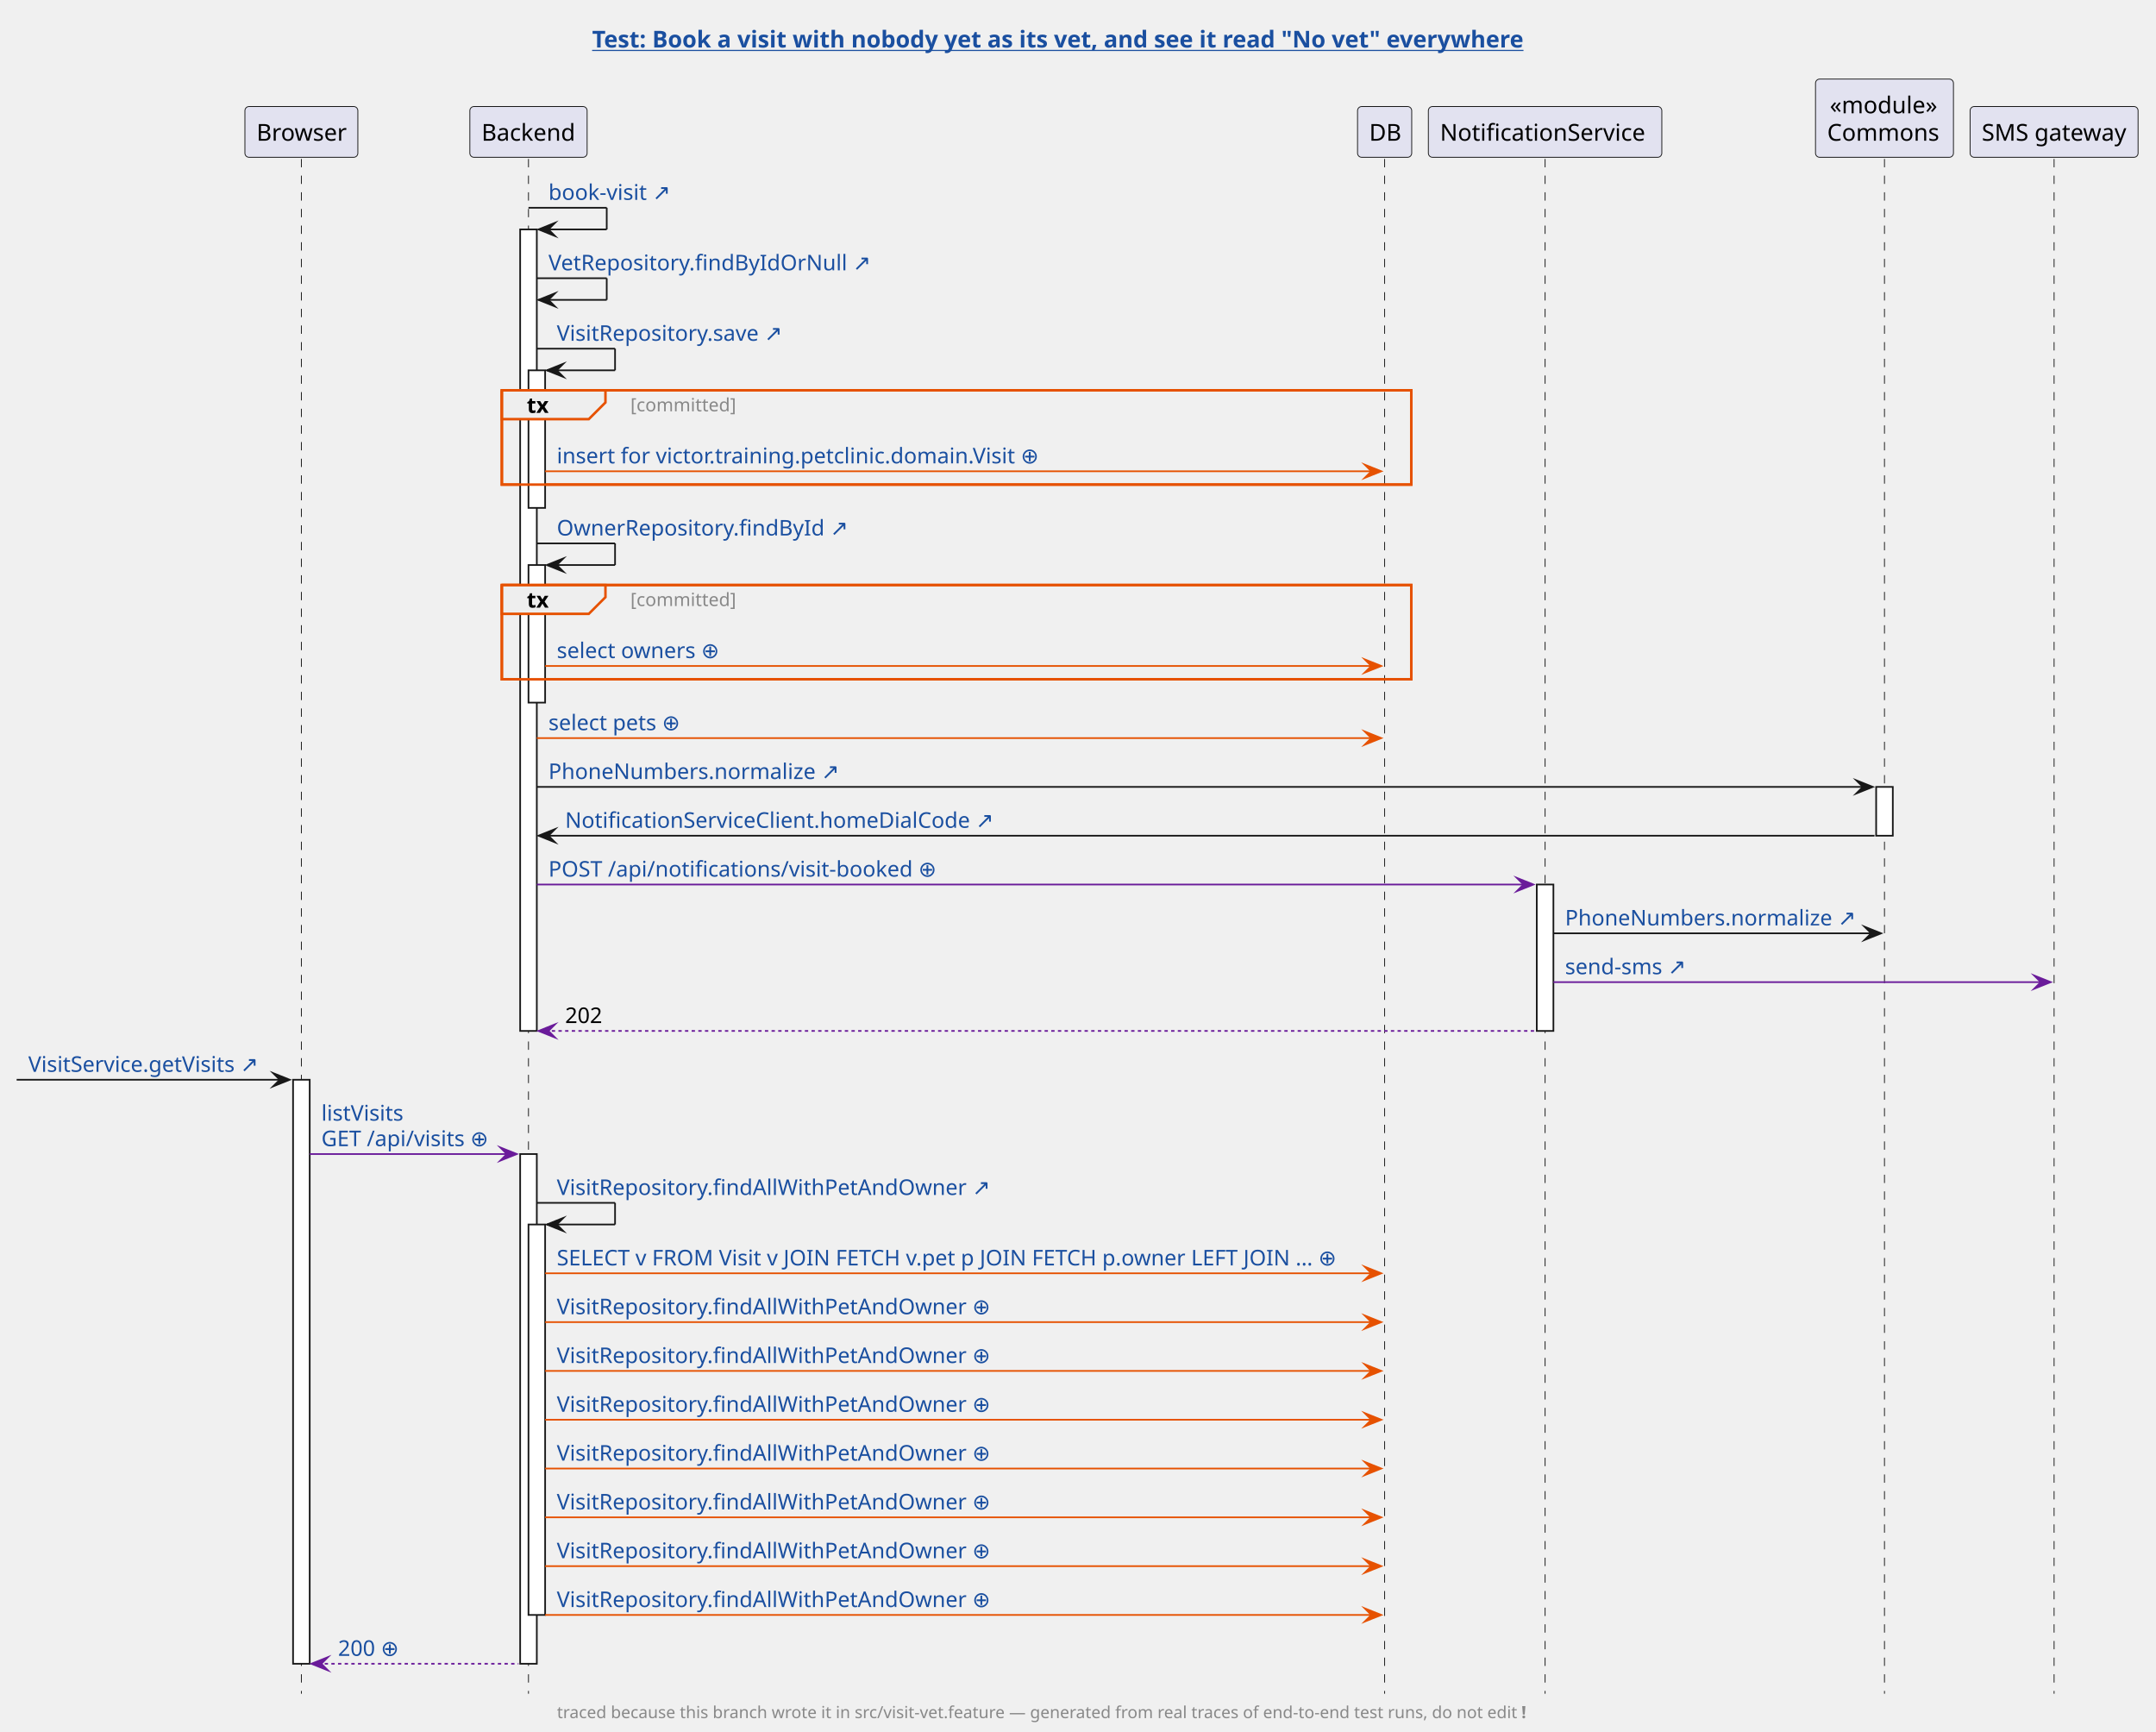
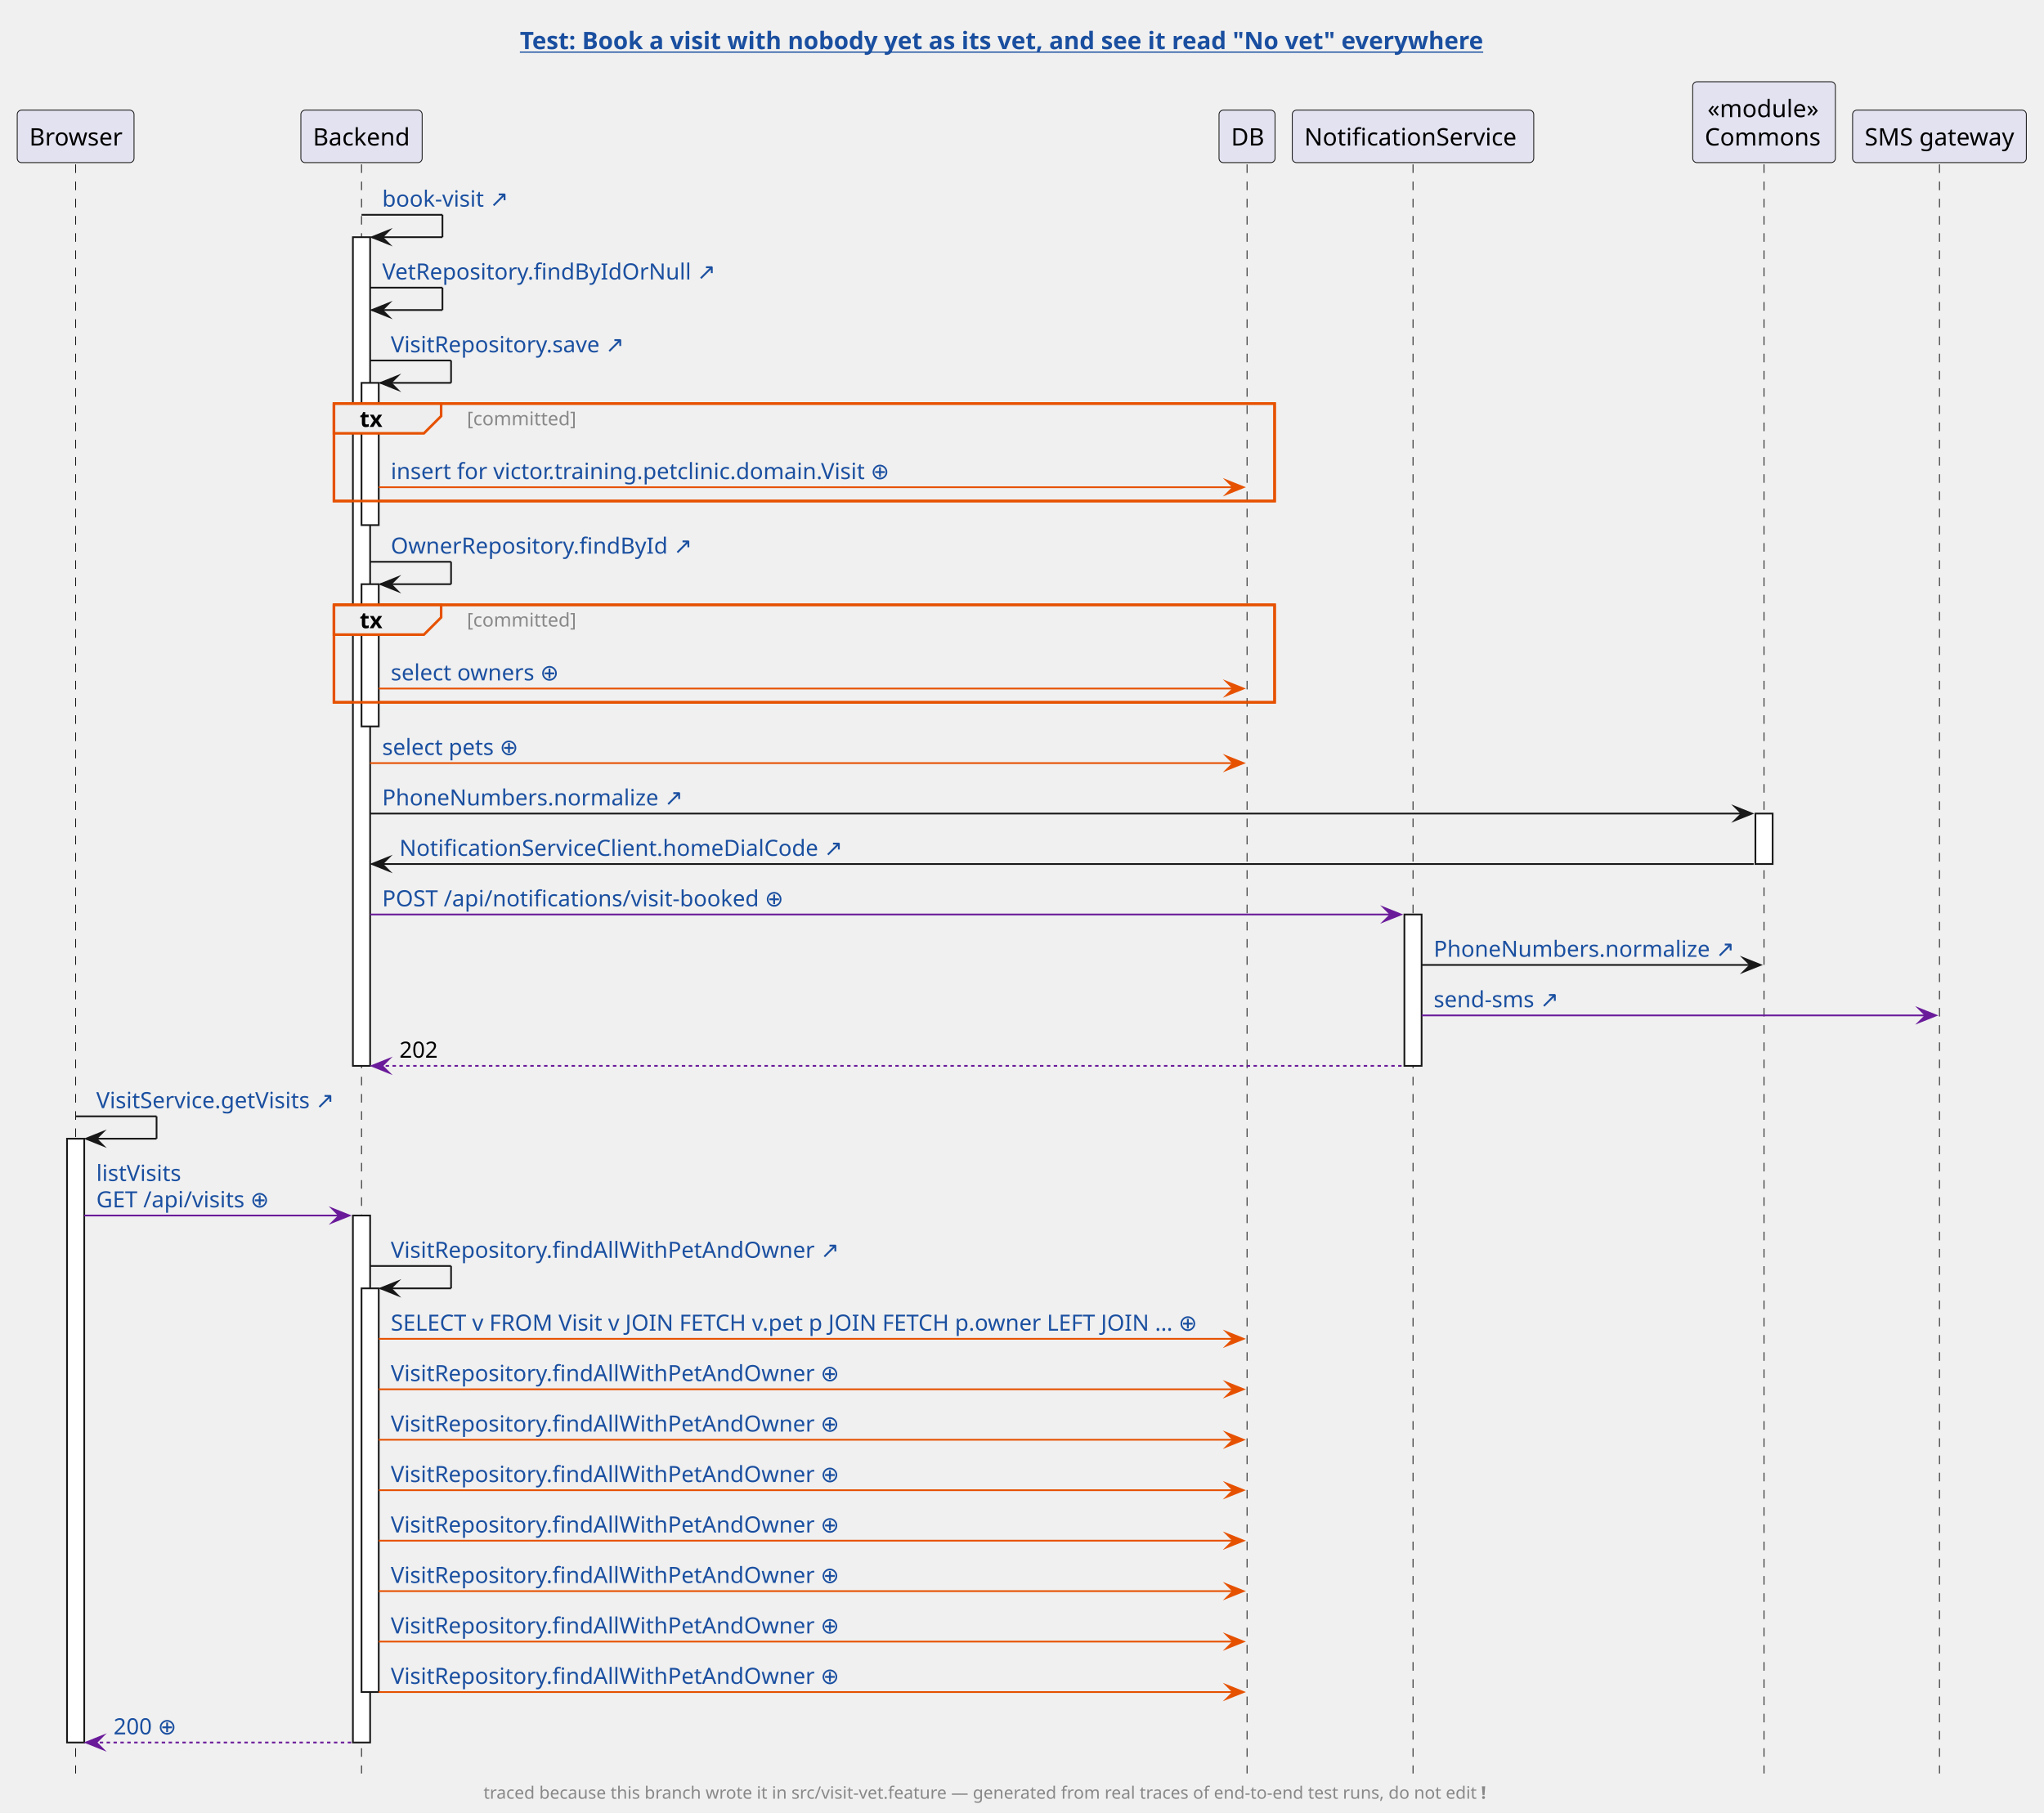
- <svg xmlns="http://www.w3.org/2000/svg" xmlns:xlink="http://www.w3.org/1999/xlink" version="1.1" data-diagram-type="SEQUENCE" style="width:1295px;height:1040px;background:#FFFFFF;" width="1295px" height="1040px" viewBox="0 0 1295 1040" zoomAndPan="magnify" preserveAspectRatio="none" contentStyleType="text/css">
+ <svg xmlns="http://www.w3.org/2000/svg" xmlns:xlink="http://www.w3.org/1999/xlink" version="1.1" data-diagram-type="SEQUENCE" style="width:1187px;height:1053px;background:#FFFFFF;" width="1187px" height="1053px" viewBox="0 0 1187 1053" zoomAndPan="magnify" preserveAspectRatio="none" contentStyleType="text/css">
  <defs />
  <g font-family="sans-serif" lengthAdjust="spacing">
    <g class="title" data-source-line="13">
      <a target="_top" href="src://petclinic-test/src/visit-vet.feature:22" xlink:href="src://petclinic-test/src/visit-vet.feature:22" xlink:type="simple" xlink:actuate="onRequest" xlink:show="new" title="Click to open the test" xlink:title="Click to open the test">
-         <text x="355.653" y="28.535" fill="#1A4FA0" font-size="14" textLength="581.93" font-weight="700" text-decoration="underline">Test: Book a visit with nobody yet as its vet, and see it read "No vet" everywhere</text>
-       </a>
-     </g>
-     <rect x="301.433" y="234.396" width="546.242" height="56.621" fill="none" style="stroke:#E65100;stroke-width:1.5;" />
-     <rect x="301.433" y="351.328" width="546.242" height="56.621" fill="none" style="stroke:#E65100;stroke-width:1.5;" />
+         <text x="301.907" y="28.535" fill="#1A4FA0" font-size="14" textLength="581.93" font-weight="700" text-decoration="underline">Test: Book a visit with nobody yet as its vet, and see it read "No vet" everywhere</text>
+       </a>
+     </g>
+     <rect x="193.941" y="234.396" width="546.242" height="56.621" fill="none" style="stroke:#E65100;stroke-width:1.5;" />
+     <rect x="193.941" y="351.328" width="546.242" height="56.621" fill="none" style="stroke:#E65100;stroke-width:1.5;" />
    <g class="participant-lifeline" data-qualified-name="Browser" data-entity-uid="part1" id="part1-lifeline" data-source-line="15">
      <g>
-         <rect x="177.524" y="95.465" width="8" height="921.695" fill="#000" fill-opacity="0" />
-         <line x1="181.024" y1="95.465" x2="181.024" y2="1017.16" style="stroke:#181818;stroke-width:0.5;stroke-dasharray:5,5;" />
-       </g>
-     </g>
-     <g>
-       <rect x="176.024" y="648.434" width="10" height="350.727" fill="#FFF" style="stroke:#181818;stroke-width:1;" />
+         <rect x="40.417" y="95.465" width="8" height="934.695" fill="#000" fill-opacity="0" />
+         <line x1="43.917" y1="95.465" x2="43.917" y2="1030.16" style="stroke:#181818;stroke-width:0.5;stroke-dasharray:5,5;" />
+       </g>
+     </g>
+     <g>
+       <rect x="38.917" y="661.434" width="10" height="350.727" fill="#FFF" style="stroke:#181818;stroke-width:1;" />
    </g>
    <g class="participant-lifeline" data-qualified-name="Backend" data-entity-uid="part2" id="part2-lifeline" data-source-line="16">
      <g>
-         <rect x="313.933" y="95.465" width="8" height="921.695" fill="#000" fill-opacity="0" />
-         <line x1="317.433" y1="95.465" x2="317.433" y2="1017.16" style="stroke:#181818;stroke-width:0.5;stroke-dasharray:5,5;" />
-       </g>
-     </g>
-     <g>
-       <rect x="312.433" y="137.775" width="10" height="481.348" fill="#FFF" style="stroke:#181818;stroke-width:1;" />
-     </g>
-     <g>
-       <rect x="312.433" y="693.055" width="10" height="306.105" fill="#FFF" style="stroke:#181818;stroke-width:1;" />
-     </g>
-     <g>
-       <rect x="317.433" y="222.396" width="10" height="82.621" fill="#FFF" style="stroke:#181818;stroke-width:1;" />
-     </g>
-     <g>
-       <rect x="317.433" y="339.328" width="10" height="82.621" fill="#FFF" style="stroke:#181818;stroke-width:1;" />
-     </g>
-     <g>
-       <rect x="317.433" y="735.365" width="10" height="234.484" fill="#FFF" style="stroke:#181818;stroke-width:1;" />
+         <rect x="206.441" y="95.465" width="8" height="934.695" fill="#000" fill-opacity="0" />
+         <line x1="209.941" y1="95.465" x2="209.941" y2="1030.16" style="stroke:#181818;stroke-width:0.5;stroke-dasharray:5,5;" />
+       </g>
+     </g>
+     <g>
+       <rect x="204.941" y="137.775" width="10" height="481.348" fill="#FFF" style="stroke:#181818;stroke-width:1;" />
+     </g>
+     <g>
+       <rect x="204.941" y="706.055" width="10" height="306.105" fill="#FFF" style="stroke:#181818;stroke-width:1;" />
+     </g>
+     <g>
+       <rect x="209.941" y="222.396" width="10" height="82.621" fill="#FFF" style="stroke:#181818;stroke-width:1;" />
+     </g>
+     <g>
+       <rect x="209.941" y="339.328" width="10" height="82.621" fill="#FFF" style="stroke:#181818;stroke-width:1;" />
+     </g>
+     <g>
+       <rect x="209.941" y="748.365" width="10" height="234.484" fill="#FFF" style="stroke:#181818;stroke-width:1;" />
    </g>
    <g class="participant-lifeline" data-qualified-name="DB" data-entity-uid="part3" id="part3-lifeline" data-source-line="17">
      <g>
-         <rect x="828.175" y="95.465" width="8" height="921.695" fill="#000" fill-opacity="0" />
-         <line x1="831.675" y1="95.465" x2="831.675" y2="1017.16" style="stroke:#181818;stroke-width:0.5;stroke-dasharray:5,5;" />
+         <rect x="720.683" y="95.465" width="8" height="934.695" fill="#000" fill-opacity="0" />
+         <line x1="724.183" y1="95.465" x2="724.183" y2="1030.16" style="stroke:#181818;stroke-width:0.5;stroke-dasharray:5,5;" />
      </g>
    </g>
    <g class="participant-lifeline" data-qualified-name="NotificationService" data-entity-uid="part4" id="part4-lifeline" data-source-line="18">
      <g>
-         <rect x="924.558" y="95.465" width="8" height="921.695" fill="#000" fill-opacity="0" />
-         <line x1="928.058" y1="95.465" x2="928.058" y2="1017.16" style="stroke:#181818;stroke-width:0.5;stroke-dasharray:5,5;" />
-       </g>
-     </g>
-     <g>
-       <rect x="923.058" y="531.191" width="10" height="87.932" fill="#FFF" style="stroke:#181818;stroke-width:1;" />
+         <rect x="817.065" y="95.465" width="8" height="934.695" fill="#000" fill-opacity="0" />
+         <line x1="820.565" y1="95.465" x2="820.565" y2="1030.16" style="stroke:#181818;stroke-width:0.5;stroke-dasharray:5,5;" />
+       </g>
+     </g>
+     <g>
+       <rect x="815.565" y="531.191" width="10" height="87.932" fill="#FFF" style="stroke:#181818;stroke-width:1;" />
    </g>
    <g class="participant-lifeline" data-qualified-name="Commons" data-entity-uid="part5" id="part5-lifeline" data-source-line="19">
      <g>
-         <rect x="1128.412" y="95.465" width="8" height="921.695" fill="#000" fill-opacity="0" />
-         <line x1="1131.912" y1="95.465" x2="1131.912" y2="1017.16" style="stroke:#181818;stroke-width:0.5;stroke-dasharray:5,5;" />
-       </g>
-     </g>
-     <g>
-       <rect x="1126.912" y="472.57" width="10" height="29.311" fill="#FFF" style="stroke:#181818;stroke-width:1;" />
+         <rect x="1020.92" y="95.465" width="8" height="934.695" fill="#000" fill-opacity="0" />
+         <line x1="1024.42" y1="95.465" x2="1024.42" y2="1030.16" style="stroke:#181818;stroke-width:0.5;stroke-dasharray:5,5;" />
+       </g>
+     </g>
+     <g>
+       <rect x="1019.42" y="472.57" width="10" height="29.311" fill="#FFF" style="stroke:#181818;stroke-width:1;" />
    </g>
    <g class="participant-lifeline" data-qualified-name="SMS gateway" data-entity-uid="part6" id="part6-lifeline" data-source-line="20">
      <g>
-         <rect x="1230.287" y="95.465" width="8" height="921.695" fill="#000" fill-opacity="0" />
-         <line x1="1233.787" y1="95.465" x2="1233.787" y2="1017.16" style="stroke:#181818;stroke-width:0.5;stroke-dasharray:5,5;" />
+         <rect x="1122.795" y="95.465" width="8" height="934.695" fill="#000" fill-opacity="0" />
+         <line x1="1126.295" y1="95.465" x2="1126.295" y2="1030.16" style="stroke:#181818;stroke-width:0.5;stroke-dasharray:5,5;" />
      </g>
    </g>
    <g class="participant participant-head" data-qualified-name="Browser" data-entity-uid="part1" id="part1-head" data-source-line="15">
-       <rect x="147.108" y="63.977" width="67.833" height="30.488" fill="#E2E2F0" style="stroke:#181818;stroke-width:0.5;" rx="2.5" ry="2.5" />
-       <text x="154.108" y="84.512" fill="#000" font-size="14" textLength="53.833">Browser</text>
+       <rect x="10" y="63.977" width="67.833" height="30.488" fill="#E2E2F0" style="stroke:#181818;stroke-width:0.5;" rx="2.5" ry="2.5" />
+       <text x="17" y="84.512" fill="#000" font-size="14" textLength="53.833">Browser</text>
    </g>
    <g class="participant participant-head" data-qualified-name="Backend" data-entity-uid="part2" id="part2-head" data-source-line="16">
-       <rect x="282.214" y="63.977" width="70.438" height="30.488" fill="#E2E2F0" style="stroke:#181818;stroke-width:0.5;" rx="2.5" ry="2.5" />
-       <text x="289.214" y="84.512" fill="#000" font-size="14" textLength="56.438">Backend</text>
+       <rect x="174.722" y="63.977" width="70.438" height="30.488" fill="#E2E2F0" style="stroke:#181818;stroke-width:0.5;" rx="2.5" ry="2.5" />
+       <text x="181.722" y="84.512" fill="#000" font-size="14" textLength="56.438">Backend</text>
    </g>
    <g class="participant participant-head" data-qualified-name="DB" data-entity-uid="part3" id="part3-head" data-source-line="17">
-       <rect x="815.406" y="63.977" width="32.539" height="30.488" fill="#E2E2F0" style="stroke:#181818;stroke-width:0.5;" rx="2.5" ry="2.5" />
-       <text x="822.406" y="84.512" fill="#000" font-size="14" textLength="18.539">DB</text>
+       <rect x="707.914" y="63.977" width="32.539" height="30.488" fill="#E2E2F0" style="stroke:#181818;stroke-width:0.5;" rx="2.5" ry="2.5" />
+       <text x="714.914" y="84.512" fill="#000" font-size="14" textLength="18.539">DB</text>
    </g>
    <g class="participant participant-head" data-qualified-name="NotificationService" data-entity-uid="part4" id="part4-head" data-source-line="18">
-       <rect x="857.945" y="63.977" width="140.226" height="30.488" fill="#E2E2F0" style="stroke:#181818;stroke-width:0.5;" rx="2.5" ry="2.5" />
-       <text x="864.945" y="84.512" fill="#000" font-size="14" textLength="126.226">NotificationService</text>
+       <rect x="750.453" y="63.977" width="140.226" height="30.488" fill="#E2E2F0" style="stroke:#181818;stroke-width:0.5;" rx="2.5" ry="2.5" />
+       <text x="757.453" y="84.512" fill="#000" font-size="14" textLength="126.226">NotificationService</text>
    </g>
    <g class="participant participant-head" data-qualified-name="Commons" data-entity-uid="part5" id="part5-head" data-source-line="19">
-       <rect x="1090.486" y="47.488" width="82.852" height="46.977" fill="#E2E2F0" style="stroke:#181818;stroke-width:0.5;" rx="2.5" ry="2.5" />
-       <text x="1099.069" y="68.023" fill="#000" font-size="14" textLength="65.687">«module»</text>
-       <text x="1097.486" y="84.512" fill="#000" font-size="14" textLength="68.852">Commons</text>
+       <rect x="982.994" y="47.488" width="82.852" height="46.977" fill="#E2E2F0" style="stroke:#181818;stroke-width:0.5;" rx="2.5" ry="2.5" />
+       <text x="991.577" y="68.023" fill="#000" font-size="14" textLength="65.687">«module»</text>
+       <text x="989.994" y="84.512" fill="#000" font-size="14" textLength="68.852">Commons</text>
    </g>
    <g class="participant participant-head" data-qualified-name="SMS gateway" data-entity-uid="part6" id="part6-head" data-source-line="20">
-       <rect x="1183.338" y="63.977" width="100.898" height="30.488" fill="#E2E2F0" style="stroke:#181818;stroke-width:0.5;" rx="2.5" ry="2.5" />
-       <text x="1190.338" y="84.512" fill="#000" font-size="14" textLength="86.898">SMS gateway</text>
+       <rect x="1075.846" y="63.977" width="100.898" height="30.488" fill="#E2E2F0" style="stroke:#181818;stroke-width:0.5;" rx="2.5" ry="2.5" />
+       <text x="1082.846" y="84.512" fill="#000" font-size="14" textLength="86.898">SMS gateway</text>
    </g>
    <g class="message" data-entity-1="part2" data-entity-2="part2" id="msg1" data-source-line="21">
-       <line x1="317.433" y1="124.775" x2="364.433" y2="124.775" style="stroke:#181818;stroke-width:1;" />
-       <line x1="364.433" y1="124.775" x2="364.433" y2="137.775" style="stroke:#181818;stroke-width:1;" />
-       <line x1="323.433" y1="137.775" x2="364.433" y2="137.775" style="stroke:#181818;stroke-width:1;" />
-       <polygon points="333.433,133.775,323.433,137.775,333.433,141.775,329.433,137.775" fill="#181818" style="stroke:#181818;stroke-width:1;stroke-linejoin:miter;stroke-miterlimit:10;" />
+       <line x1="209.941" y1="124.775" x2="256.941" y2="124.775" style="stroke:#181818;stroke-width:1;" />
+       <line x1="256.941" y1="124.775" x2="256.941" y2="137.775" style="stroke:#181818;stroke-width:1;" />
+       <line x1="215.941" y1="137.775" x2="256.941" y2="137.775" style="stroke:#181818;stroke-width:1;" />
+       <polygon points="225.941,133.775,215.941,137.775,225.941,141.775,221.941,137.775" fill="#181818" style="stroke:#181818;stroke-width:1;stroke-linejoin:miter;stroke-miterlimit:10;" />
      <a target="_top" href="src://petclinic-backend/src/main/java/victor/training/petclinic/rest/OwnerRestController.java:193" xlink:href="src://petclinic-backend/src/main/java/victor/training/petclinic/rest/OwnerRestController.java:193" xlink:type="simple" xlink:actuate="onRequest" xlink:show="new" title="Click to open OwnerRestController.bookVisit" xlink:title="Click to open OwnerRestController.bookVisit">
-         <text x="329.433" y="120.033" fill="#1A4FA0" font-size="13" textLength="82.12">book-visit ↗</text>
+         <text x="221.941" y="120.033" fill="#1A4FA0" font-size="13" textLength="82.12">book-visit ↗</text>
      </a>
    </g>
    <g class="message" data-entity-1="part2" data-entity-2="part2" id="msg2" data-source-line="23">
-       <line x1="322.433" y1="167.086" x2="364.433" y2="167.086" style="stroke:#181818;stroke-width:1;" />
-       <line x1="364.433" y1="167.086" x2="364.433" y2="180.086" style="stroke:#181818;stroke-width:1;" />
-       <line x1="323.433" y1="180.086" x2="364.433" y2="180.086" style="stroke:#181818;stroke-width:1;" />
-       <polygon points="333.433,176.086,323.433,180.086,333.433,184.086,329.433,180.086" fill="#181818" style="stroke:#181818;stroke-width:1;stroke-linejoin:miter;stroke-miterlimit:10;" />
+       <line x1="214.941" y1="167.086" x2="256.941" y2="167.086" style="stroke:#181818;stroke-width:1;" />
+       <line x1="256.941" y1="167.086" x2="256.941" y2="180.086" style="stroke:#181818;stroke-width:1;" />
+       <line x1="215.941" y1="180.086" x2="256.941" y2="180.086" style="stroke:#181818;stroke-width:1;" />
+       <polygon points="225.941,176.086,215.941,180.086,225.941,184.086,221.941,180.086" fill="#181818" style="stroke:#181818;stroke-width:1;stroke-linejoin:miter;stroke-miterlimit:10;" />
      <a target="_top" href="src://petclinic-backend/src/main/java/victor/training/petclinic/repository/VetRepository.java:19" xlink:href="src://petclinic-backend/src/main/java/victor/training/petclinic/repository/VetRepository.java:19" xlink:type="simple" xlink:actuate="onRequest" xlink:show="new" title="Click to open VetRepository.findByIdOrNull" xlink:title="Click to open VetRepository.findByIdOrNull">
-         <text x="329.433" y="162.344" fill="#1A4FA0" font-size="13" textLength="200.396">VetRepository.findByIdOrNull ↗</text>
+         <text x="221.941" y="162.344" fill="#1A4FA0" font-size="13" textLength="200.396">VetRepository.findByIdOrNull ↗</text>
      </a>
    </g>
    <g class="message" data-entity-1="part2" data-entity-2="part2" id="msg3" data-source-line="24">
-       <line x1="322.433" y1="209.396" x2="369.433" y2="209.396" style="stroke:#181818;stroke-width:1;" />
-       <line x1="369.433" y1="209.396" x2="369.433" y2="222.396" style="stroke:#181818;stroke-width:1;" />
-       <line x1="328.433" y1="222.396" x2="369.433" y2="222.396" style="stroke:#181818;stroke-width:1;" />
-       <polygon points="338.433,218.396,328.433,222.396,338.433,226.396,334.433,222.396" fill="#181818" style="stroke:#181818;stroke-width:1;stroke-linejoin:miter;stroke-miterlimit:10;" />
+       <line x1="214.941" y1="209.396" x2="261.941" y2="209.396" style="stroke:#181818;stroke-width:1;" />
+       <line x1="261.941" y1="209.396" x2="261.941" y2="222.396" style="stroke:#181818;stroke-width:1;" />
+       <line x1="220.941" y1="222.396" x2="261.941" y2="222.396" style="stroke:#181818;stroke-width:1;" />
+       <polygon points="230.941,218.396,220.941,222.396,230.941,226.396,226.941,222.396" fill="#181818" style="stroke:#181818;stroke-width:1;stroke-linejoin:miter;stroke-miterlimit:10;" />
      <a target="_top" href="src://petclinic-backend/src/main/java/victor/training/petclinic/repository/VisitRepository.java:14" xlink:href="src://petclinic-backend/src/main/java/victor/training/petclinic/repository/VisitRepository.java:14" xlink:type="simple" xlink:actuate="onRequest" xlink:show="new" title="Click to open VisitRepository.save" xlink:title="Click to open VisitRepository.save">
-         <text x="334.433" y="204.654" fill="#1A4FA0" font-size="13" textLength="143.482">VisitRepository.save ↗</text>
-       </a>
-     </g>
-     <path d="M301.433,234.396 L363.667,234.396 L363.667,241.707 L353.667,251.707 L301.433,251.707 L301.433,234.396" style="stroke:#E65100;stroke-width:1.5;" fill="#EEE" />
-     <rect x="301.433" y="234.396" width="546.242" height="56.621" fill="none" style="stroke:#E65100;stroke-width:1.5;" />
-     <text x="316.433" y="247.965" fill="#000" font-size="13" textLength="12.949" font-weight="700">tx</text>
-     <text x="378.667" y="247.031" fill="#888" font-size="11" textLength="64.544">[committed]</text>
+         <text x="226.941" y="204.654" fill="#1A4FA0" font-size="13" textLength="143.482">VisitRepository.save ↗</text>
+       </a>
+     </g>
+     <path d="M193.941,234.396 L256.175,234.396 L256.175,241.707 L246.175,251.707 L193.941,251.707 L193.941,234.396" style="stroke:#E65100;stroke-width:1.5;" fill="#EEE" />
+     <rect x="193.941" y="234.396" width="546.242" height="56.621" fill="none" style="stroke:#E65100;stroke-width:1.5;" />
+     <text x="208.941" y="247.965" fill="#000" font-size="13" textLength="12.949" font-weight="700">tx</text>
+     <text x="271.175" y="247.031" fill="#888" font-size="11" textLength="64.544">[committed]</text>
    <g class="message" data-entity-1="part2" data-entity-2="part3" id="msg4" data-source-line="27">
-       <polygon points="819.675,279.018,829.675,283.018,819.675,287.018,823.675,283.018" fill="#E65100" style="stroke:#E65100;stroke-width:1;stroke-linejoin:miter;stroke-miterlimit:10;" />
-       <line x1="327.433" y1="283.018" x2="825.675" y2="283.018" style="stroke:#E65100;stroke-width:1;" />
+       <polygon points="712.183,279.018,722.183,283.018,712.183,287.018,716.183,283.018" fill="#E65100" style="stroke:#E65100;stroke-width:1;stroke-linejoin:miter;stroke-miterlimit:10;" />
+       <line x1="219.941" y1="283.018" x2="718.183" y2="283.018" style="stroke:#E65100;stroke-width:1;" />
      <a target="_top" href="genseq://1ck57bi" xlink:href="genseq://1ck57bi" xlink:type="simple" xlink:actuate="onRequest" xlink:show="new" title="Click for the statement behind this call" xlink:title="Click for the statement behind this call">
-         <text x="334.433" y="278.275" fill="#1A4FA0" font-size="13" textLength="304.351">insert for victor.training.petclinic.domain.Visit ⊕</text>
+         <text x="226.941" y="278.275" fill="#1A4FA0" font-size="13" textLength="304.351">insert for victor.training.petclinic.domain.Visit ⊕</text>
      </a>
    </g>
    <g class="message" data-entity-1="part2" data-entity-2="part2" id="msg5" data-source-line="30">
-       <line x1="322.433" y1="326.328" x2="369.433" y2="326.328" style="stroke:#181818;stroke-width:1;" />
-       <line x1="369.433" y1="326.328" x2="369.433" y2="339.328" style="stroke:#181818;stroke-width:1;" />
-       <line x1="328.433" y1="339.328" x2="369.433" y2="339.328" style="stroke:#181818;stroke-width:1;" />
-       <polygon points="338.433,335.328,328.433,339.328,338.433,343.328,334.433,339.328" fill="#181818" style="stroke:#181818;stroke-width:1;stroke-linejoin:miter;stroke-miterlimit:10;" />
+       <line x1="214.941" y1="326.328" x2="261.941" y2="326.328" style="stroke:#181818;stroke-width:1;" />
+       <line x1="261.941" y1="326.328" x2="261.941" y2="339.328" style="stroke:#181818;stroke-width:1;" />
+       <line x1="220.941" y1="339.328" x2="261.941" y2="339.328" style="stroke:#181818;stroke-width:1;" />
+       <polygon points="230.941,335.328,220.941,339.328,230.941,343.328,226.941,339.328" fill="#181818" style="stroke:#181818;stroke-width:1;stroke-linejoin:miter;stroke-miterlimit:10;" />
      <a target="_top" href="src://petclinic-backend/src/main/java/victor/training/petclinic/repository/OwnerRepository.java:14" xlink:href="src://petclinic-backend/src/main/java/victor/training/petclinic/repository/OwnerRepository.java:14" xlink:type="simple" xlink:actuate="onRequest" xlink:show="new" title="Click to open OwnerRepository.findById" xlink:title="Click to open OwnerRepository.findById">
-         <text x="334.433" y="321.586" fill="#1A4FA0" font-size="13" textLength="179.931">OwnerRepository.findById ↗</text>
-       </a>
-     </g>
-     <path d="M301.433,351.328 L363.667,351.328 L363.667,358.639 L353.667,368.639 L301.433,368.639 L301.433,351.328" style="stroke:#E65100;stroke-width:1.5;" fill="#EEE" />
-     <rect x="301.433" y="351.328" width="546.242" height="56.621" fill="none" style="stroke:#E65100;stroke-width:1.5;" />
-     <text x="316.433" y="364.896" fill="#000" font-size="13" textLength="12.949" font-weight="700">tx</text>
-     <text x="378.667" y="363.963" fill="#888" font-size="11" textLength="64.544">[committed]</text>
+         <text x="226.941" y="321.586" fill="#1A4FA0" font-size="13" textLength="179.931">OwnerRepository.findById ↗</text>
+       </a>
+     </g>
+     <path d="M193.941,351.328 L256.175,351.328 L256.175,358.639 L246.175,368.639 L193.941,368.639 L193.941,351.328" style="stroke:#E65100;stroke-width:1.5;" fill="#EEE" />
+     <rect x="193.941" y="351.328" width="546.242" height="56.621" fill="none" style="stroke:#E65100;stroke-width:1.5;" />
+     <text x="208.941" y="364.896" fill="#000" font-size="13" textLength="12.949" font-weight="700">tx</text>
+     <text x="271.175" y="363.963" fill="#888" font-size="11" textLength="64.544">[committed]</text>
    <g class="message" data-entity-1="part2" data-entity-2="part3" id="msg6" data-source-line="33">
-       <polygon points="819.675,395.949,829.675,399.949,819.675,403.949,823.675,399.949" fill="#E65100" style="stroke:#E65100;stroke-width:1;stroke-linejoin:miter;stroke-miterlimit:10;" />
-       <line x1="327.433" y1="399.949" x2="825.675" y2="399.949" style="stroke:#E65100;stroke-width:1;" />
+       <polygon points="712.183,395.949,722.183,399.949,712.183,403.949,716.183,399.949" fill="#E65100" style="stroke:#E65100;stroke-width:1;stroke-linejoin:miter;stroke-miterlimit:10;" />
+       <line x1="219.941" y1="399.949" x2="718.183" y2="399.949" style="stroke:#E65100;stroke-width:1;" />
      <a target="_top" href="genseq://0x8aana" xlink:href="genseq://0x8aana" xlink:type="simple" xlink:actuate="onRequest" xlink:show="new" title="Click for the statement behind this call" xlink:title="Click for the statement behind this call">
-         <text x="334.433" y="395.207" fill="#1A4FA0" font-size="13" textLength="99.284">select owners ⊕</text>
+         <text x="226.941" y="395.207" fill="#1A4FA0" font-size="13" textLength="99.284">select owners ⊕</text>
      </a>
    </g>
    <g class="message" data-entity-1="part2" data-entity-2="part3" id="msg7" data-source-line="36">
-       <polygon points="819.675,439.26,829.675,443.26,819.675,447.26,823.675,443.26" fill="#E65100" style="stroke:#E65100;stroke-width:1;stroke-linejoin:miter;stroke-miterlimit:10;" />
-       <line x1="322.433" y1="443.26" x2="825.675" y2="443.26" style="stroke:#E65100;stroke-width:1;" />
+       <polygon points="712.183,439.26,722.183,443.26,712.183,447.26,716.183,443.26" fill="#E65100" style="stroke:#E65100;stroke-width:1;stroke-linejoin:miter;stroke-miterlimit:10;" />
+       <line x1="214.941" y1="443.26" x2="718.183" y2="443.26" style="stroke:#E65100;stroke-width:1;" />
      <a target="_top" href="genseq://18567ho" xlink:href="genseq://18567ho" xlink:type="simple" xlink:actuate="onRequest" xlink:show="new" title="Click for the statement behind this call" xlink:title="Click for the statement behind this call">
-         <text x="329.433" y="438.518" fill="#1A4FA0" font-size="13" textLength="80.939">select pets ⊕</text>
+         <text x="221.941" y="438.518" fill="#1A4FA0" font-size="13" textLength="80.939">select pets ⊕</text>
      </a>
    </g>
    <g class="message" data-entity-1="part2" data-entity-2="part5" id="msg8" data-source-line="37">
-       <polygon points="1114.912,468.57,1124.912,472.57,1114.912,476.57,1118.912,472.57" fill="#181818" style="stroke:#181818;stroke-width:1;stroke-linejoin:miter;stroke-miterlimit:10;" />
-       <line x1="322.433" y1="472.57" x2="1120.912" y2="472.57" style="stroke:#181818;stroke-width:1;" />
+       <polygon points="1007.42,468.57,1017.42,472.57,1007.42,476.57,1011.42,472.57" fill="#181818" style="stroke:#181818;stroke-width:1;stroke-linejoin:miter;stroke-miterlimit:10;" />
+       <line x1="214.941" y1="472.57" x2="1013.42" y2="472.57" style="stroke:#181818;stroke-width:1;" />
      <a target="_top" href="src://petclinic-commons/src/main/java/victor/training/commons/PhoneNumbers.java:14" xlink:href="src://petclinic-commons/src/main/java/victor/training/commons/PhoneNumbers.java:14" xlink:type="simple" xlink:actuate="onRequest" xlink:show="new" title="Click to open PhoneNumbers.normalize" xlink:title="Click to open PhoneNumbers.normalize">
-         <text x="329.433" y="467.828" fill="#1A4FA0" font-size="13" textLength="179.854">PhoneNumbers.normalize ↗</text>
+         <text x="221.941" y="467.828" fill="#1A4FA0" font-size="13" textLength="179.854">PhoneNumbers.normalize ↗</text>
      </a>
    </g>
    <g class="message" data-entity-1="part5" data-entity-2="part2" id="msg9" data-source-line="39">
-       <polygon points="333.433,497.881,323.433,501.881,333.433,505.881,329.433,501.881" fill="#181818" style="stroke:#181818;stroke-width:1;stroke-linejoin:miter;stroke-miterlimit:10;" />
-       <line x1="327.433" y1="501.881" x2="1125.912" y2="501.881" style="stroke:#181818;stroke-width:1;" />
+       <polygon points="225.941,497.881,215.941,501.881,225.941,505.881,221.941,501.881" fill="#181818" style="stroke:#181818;stroke-width:1;stroke-linejoin:miter;stroke-miterlimit:10;" />
+       <line x1="219.941" y1="501.881" x2="1018.42" y2="501.881" style="stroke:#181818;stroke-width:1;" />
      <a target="_top" href="src://petclinic-backend/src/main/java/victor/training/petclinic/notification/NotificationServiceClient.java:45" xlink:href="src://petclinic-backend/src/main/java/victor/training/petclinic/notification/NotificationServiceClient.java:45" xlink:type="simple" xlink:actuate="onRequest" xlink:show="new" title="Click to open NotificationServiceClient.homeDialCode" xlink:title="Click to open NotificationServiceClient.homeDialCode">
-         <text x="339.433" y="497.139" fill="#1A4FA0" font-size="13" textLength="267.389">NotificationServiceClient.homeDialCode ↗</text>
+         <text x="231.941" y="497.139" fill="#1A4FA0" font-size="13" textLength="267.389">NotificationServiceClient.homeDialCode ↗</text>
      </a>
    </g>
    <g class="message" data-entity-1="part2" data-entity-2="part4" id="msg10" data-source-line="41">
-       <polygon points="911.058,527.191,921.058,531.191,911.058,535.191,915.058,531.191" fill="#6A1B9A" style="stroke:#6A1B9A;stroke-width:1;stroke-linejoin:miter;stroke-miterlimit:10;" />
-       <line x1="322.433" y1="531.191" x2="917.058" y2="531.191" style="stroke:#6A1B9A;stroke-width:1;" />
+       <polygon points="803.565,527.191,813.565,531.191,803.565,535.191,807.565,531.191" fill="#6A1B9A" style="stroke:#6A1B9A;stroke-width:1;stroke-linejoin:miter;stroke-miterlimit:10;" />
+       <line x1="214.941" y1="531.191" x2="809.565" y2="531.191" style="stroke:#6A1B9A;stroke-width:1;" />
      <a target="_top" href="genseq://00gfug0" xlink:href="genseq://00gfug0" xlink:type="simple" xlink:actuate="onRequest" xlink:show="new" title="Click for the request as it was sent" xlink:title="Click for the request as it was sent">
-         <text x="329.433" y="526.449" fill="#1A4FA0" font-size="13" textLength="248.492">POST /api/notifications/visit-booked ⊕</text>
+         <text x="221.941" y="526.449" fill="#1A4FA0" font-size="13" textLength="248.492">POST /api/notifications/visit-booked ⊕</text>
      </a>
    </g>
    <g class="message" data-entity-1="part4" data-entity-2="part5" id="msg11" data-source-line="43">
-       <polygon points="1119.912,556.502,1129.912,560.502,1119.912,564.502,1123.912,560.502" fill="#181818" style="stroke:#181818;stroke-width:1;stroke-linejoin:miter;stroke-miterlimit:10;" />
-       <line x1="933.058" y1="560.502" x2="1125.912" y2="560.502" style="stroke:#181818;stroke-width:1;" />
+       <polygon points="1012.42,556.502,1022.42,560.502,1012.42,564.502,1016.42,560.502" fill="#181818" style="stroke:#181818;stroke-width:1;stroke-linejoin:miter;stroke-miterlimit:10;" />
+       <line x1="825.565" y1="560.502" x2="1018.42" y2="560.502" style="stroke:#181818;stroke-width:1;" />
      <a target="_top" href="src://petclinic-commons/src/main/java/victor/training/commons/PhoneNumbers.java:8" xlink:href="src://petclinic-commons/src/main/java/victor/training/commons/PhoneNumbers.java:8" xlink:type="simple" xlink:actuate="onRequest" xlink:show="new" title="Click to open PhoneNumbers.normalize" xlink:title="Click to open PhoneNumbers.normalize">
-         <text x="940.058" y="555.76" fill="#1A4FA0" font-size="13" textLength="179.854">PhoneNumbers.normalize ↗</text>
+         <text x="832.565" y="555.76" fill="#1A4FA0" font-size="13" textLength="179.854">PhoneNumbers.normalize ↗</text>
      </a>
    </g>
    <g class="message" data-entity-1="part4" data-entity-2="part6" id="msg12" data-source-line="44">
-       <polygon points="1221.787,585.813,1231.787,589.813,1221.787,593.813,1225.787,589.813" fill="#6A1B9A" style="stroke:#6A1B9A;stroke-width:1;stroke-linejoin:miter;stroke-miterlimit:10;" />
-       <line x1="933.058" y1="589.813" x2="1227.787" y2="589.813" style="stroke:#6A1B9A;stroke-width:1;" />
+       <polygon points="1114.295,585.813,1124.295,589.813,1114.295,593.813,1118.295,589.813" fill="#6A1B9A" style="stroke:#6A1B9A;stroke-width:1;stroke-linejoin:miter;stroke-miterlimit:10;" />
+       <line x1="825.565" y1="589.813" x2="1120.295" y2="589.813" style="stroke:#6A1B9A;stroke-width:1;" />
      <a target="_top" href="src://notification-service/src/main/java/victor/training/notification/SmsGateway.java:23" xlink:href="src://notification-service/src/main/java/victor/training/notification/SmsGateway.java:23" xlink:type="simple" xlink:actuate="onRequest" xlink:show="new" title="Click to open SmsGateway.send" xlink:title="Click to open SmsGateway.send">
-         <text x="940.058" y="585.07" fill="#1A4FA0" font-size="13" textLength="80.146">send-sms ↗</text>
+         <text x="832.565" y="585.07" fill="#1A4FA0" font-size="13" textLength="80.146">send-sms ↗</text>
      </a>
    </g>
    <g class="message" data-entity-1="part4" data-entity-2="part2" id="msg13" data-source-line="45">
-       <polygon points="333.433,615.123,323.433,619.123,333.433,623.123,329.433,619.123" fill="#6A1B9A" style="stroke:#6A1B9A;stroke-width:1;stroke-linejoin:miter;stroke-miterlimit:10;" />
-       <line x1="327.433" y1="619.123" x2="922.058" y2="619.123" style="stroke:#6A1B9A;stroke-width:1;stroke-dasharray:2,2;" />
-       <text x="339.433" y="614.381" fill="#000" font-size="13" textLength="24.661">202</text>
+       <polygon points="225.941,615.123,215.941,619.123,225.941,623.123,221.941,619.123" fill="#6A1B9A" style="stroke:#6A1B9A;stroke-width:1;stroke-linejoin:miter;stroke-miterlimit:10;" />
+       <line x1="219.941" y1="619.123" x2="814.565" y2="619.123" style="stroke:#6A1B9A;stroke-width:1;stroke-dasharray:2,2;" />
+       <text x="231.941" y="614.381" fill="#000" font-size="13" textLength="24.661">202</text>
    </g>
    <g class="message" data-entity-1="part1" data-entity-2="part1" id="msg14" data-source-line="48">
-       <polygon points="164.024,644.434,174.024,648.434,164.024,652.434,168.024,648.434" fill="#181818" style="stroke:#181818;stroke-width:1;stroke-linejoin:miter;stroke-miterlimit:10;" />
-       <line x1="10" y1="648.434" x2="170.024" y2="648.434" style="stroke:#181818;stroke-width:1;" />
+       <line x1="43.917" y1="648.434" x2="90.917" y2="648.434" style="stroke:#181818;stroke-width:1;" />
+       <line x1="90.917" y1="648.434" x2="90.917" y2="661.434" style="stroke:#181818;stroke-width:1;" />
+       <line x1="49.917" y1="661.434" x2="90.917" y2="661.434" style="stroke:#181818;stroke-width:1;" />
+       <polygon points="59.917,657.434,49.917,661.434,59.917,665.434,55.917,661.434" fill="#181818" style="stroke:#181818;stroke-width:1;stroke-linejoin:miter;stroke-miterlimit:10;" />
      <a target="_top" href="src://petclinic-frontend/src/app/visits/visits-page/visits-page.component.ts:21" xlink:href="src://petclinic-frontend/src/app/visits/visits-page/visits-page.component.ts:21" xlink:type="simple" xlink:actuate="onRequest" xlink:show="new" title="Click to open the line that sent this request: visits-page.component.ts:21" xlink:title="Click to open the line that sent this request: visits-page.component.ts:21">
-         <text x="17" y="643.691" fill="#1A4FA0" font-size="13" textLength="147.024">VisitService.getVisits ↗</text>
+         <text x="55.917" y="643.691" fill="#1A4FA0" font-size="13" textLength="147.024">VisitService.getVisits ↗</text>
      </a>
    </g>
    <g class="message" data-entity-1="part1" data-entity-2="part2" id="msg15" data-source-line="50">
-       <polygon points="300.433,689.055,310.433,693.055,300.433,697.055,304.433,693.055" fill="#6A1B9A" style="stroke:#6A1B9A;stroke-width:1;stroke-linejoin:miter;stroke-miterlimit:10;" />
-       <line x1="186.024" y1="693.055" x2="306.433" y2="693.055" style="stroke:#6A1B9A;stroke-width:1;" />
+       <polygon points="192.941,702.055,202.941,706.055,192.941,710.055,196.941,706.055" fill="#6A1B9A" style="stroke:#6A1B9A;stroke-width:1;stroke-linejoin:miter;stroke-miterlimit:10;" />
+       <line x1="48.917" y1="706.055" x2="198.941" y2="706.055" style="stroke:#6A1B9A;stroke-width:1;" />
      <a target="_top" href="genseq://1myr631" xlink:href="genseq://1myr631" xlink:type="simple" xlink:actuate="onRequest" xlink:show="new" title="Click for the request as it was sent" xlink:title="Click for the request as it was sent">
-         <text x="193.024" y="673.002" fill="#1A4FA0" font-size="13" textLength="53.136">listVisits</text>
+         <text x="55.917" y="686.002" fill="#1A4FA0" font-size="13" textLength="53.136">listVisits</text>
      </a>
      <a target="_top" href="genseq://1myr631" xlink:href="genseq://1myr631" xlink:type="simple" xlink:actuate="onRequest" xlink:show="new" title="Click for the request as it was sent" xlink:title="Click for the request as it was sent">
-         <text x="193.024" y="688.313" fill="#1A4FA0" font-size="13" textLength="107.409">GET /api/visits ⊕</text>
+         <text x="55.917" y="701.313" fill="#1A4FA0" font-size="13" textLength="107.409">GET /api/visits ⊕</text>
      </a>
    </g>
    <g class="message" data-entity-1="part2" data-entity-2="part2" id="msg16" data-source-line="52">
-       <line x1="322.433" y1="722.365" x2="369.433" y2="722.365" style="stroke:#181818;stroke-width:1;" />
-       <line x1="369.433" y1="722.365" x2="369.433" y2="735.365" style="stroke:#181818;stroke-width:1;" />
-       <line x1="328.433" y1="735.365" x2="369.433" y2="735.365" style="stroke:#181818;stroke-width:1;" />
-       <polygon points="338.433,731.365,328.433,735.365,338.433,739.365,334.433,735.365" fill="#181818" style="stroke:#181818;stroke-width:1;stroke-linejoin:miter;stroke-miterlimit:10;" />
+       <line x1="214.941" y1="735.365" x2="261.941" y2="735.365" style="stroke:#181818;stroke-width:1;" />
+       <line x1="261.941" y1="735.365" x2="261.941" y2="748.365" style="stroke:#181818;stroke-width:1;" />
+       <line x1="220.941" y1="748.365" x2="261.941" y2="748.365" style="stroke:#181818;stroke-width:1;" />
+       <polygon points="230.941,744.365,220.941,748.365,230.941,752.365,226.941,748.365" fill="#181818" style="stroke:#181818;stroke-width:1;stroke-linejoin:miter;stroke-miterlimit:10;" />
      <a target="_top" href="src://petclinic-backend/src/main/java/victor/training/petclinic/repository/VisitRepository.java:19" xlink:href="src://petclinic-backend/src/main/java/victor/training/petclinic/repository/VisitRepository.java:19" xlink:type="simple" xlink:actuate="onRequest" xlink:show="new" title="Click to open VisitRepository.findAllWithPetAndOwner" xlink:title="Click to open VisitRepository.findAllWithPetAndOwner">
-         <text x="334.433" y="717.623" fill="#1A4FA0" font-size="13" textLength="270.042">VisitRepository.findAllWithPetAndOwner ↗</text>
+         <text x="226.941" y="730.623" fill="#1A4FA0" font-size="13" textLength="270.042">VisitRepository.findAllWithPetAndOwner ↗</text>
      </a>
    </g>
    <g class="message" data-entity-1="part2" data-entity-2="part3" id="msg17" data-source-line="54">
-       <polygon points="819.675,760.676,829.675,764.676,819.675,768.676,823.675,764.676" fill="#E65100" style="stroke:#E65100;stroke-width:1;stroke-linejoin:miter;stroke-miterlimit:10;" />
-       <line x1="327.433" y1="764.676" x2="825.675" y2="764.676" style="stroke:#E65100;stroke-width:1;" />
+       <polygon points="712.183,773.676,722.183,777.676,712.183,781.676,716.183,777.676" fill="#E65100" style="stroke:#E65100;stroke-width:1;stroke-linejoin:miter;stroke-miterlimit:10;" />
+       <line x1="219.941" y1="777.676" x2="718.183" y2="777.676" style="stroke:#E65100;stroke-width:1;" />
      <a target="_top" href="genseq://1706k1o" xlink:href="genseq://1706k1o" xlink:type="simple" xlink:actuate="onRequest" xlink:show="new" title="Click for the statement behind this call" xlink:title="Click for the statement behind this call">
-         <text x="334.433" y="759.934" fill="#1A4FA0" font-size="13" textLength="490.242">SELECT v FROM Visit v JOIN FETCH v.pet p JOIN FETCH p.owner LEFT JOIN … ⊕</text>
+         <text x="226.941" y="772.934" fill="#1A4FA0" font-size="13" textLength="490.242">SELECT v FROM Visit v JOIN FETCH v.pet p JOIN FETCH p.owner LEFT JOIN … ⊕</text>
      </a>
    </g>
    <g class="message" data-entity-1="part2" data-entity-2="part3" id="msg18" data-source-line="55">
-       <polygon points="819.675,789.986,829.675,793.986,819.675,797.986,823.675,793.986" fill="#E65100" style="stroke:#E65100;stroke-width:1;stroke-linejoin:miter;stroke-miterlimit:10;" />
-       <line x1="327.433" y1="793.986" x2="825.675" y2="793.986" style="stroke:#E65100;stroke-width:1;" />
+       <polygon points="712.183,802.986,722.183,806.986,712.183,810.986,716.183,806.986" fill="#E65100" style="stroke:#E65100;stroke-width:1;stroke-linejoin:miter;stroke-miterlimit:10;" />
+       <line x1="219.941" y1="806.986" x2="718.183" y2="806.986" style="stroke:#E65100;stroke-width:1;" />
      <a target="_top" href="genseq://0cvbten" xlink:href="genseq://0cvbten" xlink:type="simple" xlink:actuate="onRequest" xlink:show="new" title="Click for the statement behind this call" xlink:title="Click for the statement behind this call">
-         <text x="334.433" y="789.244" fill="#1A4FA0" font-size="13" textLength="266.449">VisitRepository.findAllWithPetAndOwner ⊕</text>
+         <text x="226.941" y="802.244" fill="#1A4FA0" font-size="13" textLength="266.449">VisitRepository.findAllWithPetAndOwner ⊕</text>
      </a>
    </g>
    <g class="message" data-entity-1="part2" data-entity-2="part3" id="msg19" data-source-line="56">
-       <polygon points="819.675,819.297,829.675,823.297,819.675,827.297,823.675,823.297" fill="#E65100" style="stroke:#E65100;stroke-width:1;stroke-linejoin:miter;stroke-miterlimit:10;" />
-       <line x1="327.433" y1="823.297" x2="825.675" y2="823.297" style="stroke:#E65100;stroke-width:1;" />
+       <polygon points="712.183,832.297,722.183,836.297,712.183,840.297,716.183,836.297" fill="#E65100" style="stroke:#E65100;stroke-width:1;stroke-linejoin:miter;stroke-miterlimit:10;" />
+       <line x1="219.941" y1="836.297" x2="718.183" y2="836.297" style="stroke:#E65100;stroke-width:1;" />
      <a target="_top" href="genseq://0xm9qzg" xlink:href="genseq://0xm9qzg" xlink:type="simple" xlink:actuate="onRequest" xlink:show="new" title="Click for the statement behind this call" xlink:title="Click for the statement behind this call">
-         <text x="334.433" y="818.555" fill="#1A4FA0" font-size="13" textLength="266.449">VisitRepository.findAllWithPetAndOwner ⊕</text>
+         <text x="226.941" y="831.555" fill="#1A4FA0" font-size="13" textLength="266.449">VisitRepository.findAllWithPetAndOwner ⊕</text>
      </a>
    </g>
    <g class="message" data-entity-1="part2" data-entity-2="part3" id="msg20" data-source-line="57">
-       <polygon points="819.675,848.607,829.675,852.607,819.675,856.607,823.675,852.607" fill="#E65100" style="stroke:#E65100;stroke-width:1;stroke-linejoin:miter;stroke-miterlimit:10;" />
-       <line x1="327.433" y1="852.607" x2="825.675" y2="852.607" style="stroke:#E65100;stroke-width:1;" />
+       <polygon points="712.183,861.607,722.183,865.607,712.183,869.607,716.183,865.607" fill="#E65100" style="stroke:#E65100;stroke-width:1;stroke-linejoin:miter;stroke-miterlimit:10;" />
+       <line x1="219.941" y1="865.607" x2="718.183" y2="865.607" style="stroke:#E65100;stroke-width:1;" />
      <a target="_top" href="genseq://070fg5f" xlink:href="genseq://070fg5f" xlink:type="simple" xlink:actuate="onRequest" xlink:show="new" title="Click for the statement behind this call" xlink:title="Click for the statement behind this call">
-         <text x="334.433" y="847.865" fill="#1A4FA0" font-size="13" textLength="266.449">VisitRepository.findAllWithPetAndOwner ⊕</text>
+         <text x="226.941" y="860.865" fill="#1A4FA0" font-size="13" textLength="266.449">VisitRepository.findAllWithPetAndOwner ⊕</text>
      </a>
    </g>
    <g class="message" data-entity-1="part2" data-entity-2="part3" id="msg21" data-source-line="58">
-       <polygon points="819.675,877.918,829.675,881.918,819.675,885.918,823.675,881.918" fill="#E65100" style="stroke:#E65100;stroke-width:1;stroke-linejoin:miter;stroke-miterlimit:10;" />
-       <line x1="327.433" y1="881.918" x2="825.675" y2="881.918" style="stroke:#E65100;stroke-width:1;" />
+       <polygon points="712.183,890.918,722.183,894.918,712.183,898.918,716.183,894.918" fill="#E65100" style="stroke:#E65100;stroke-width:1;stroke-linejoin:miter;stroke-miterlimit:10;" />
+       <line x1="219.941" y1="894.918" x2="718.183" y2="894.918" style="stroke:#E65100;stroke-width:1;" />
      <a target="_top" href="genseq://1heb9yw" xlink:href="genseq://1heb9yw" xlink:type="simple" xlink:actuate="onRequest" xlink:show="new" title="Click for the statement behind this call" xlink:title="Click for the statement behind this call">
-         <text x="334.433" y="877.176" fill="#1A4FA0" font-size="13" textLength="266.449">VisitRepository.findAllWithPetAndOwner ⊕</text>
+         <text x="226.941" y="890.176" fill="#1A4FA0" font-size="13" textLength="266.449">VisitRepository.findAllWithPetAndOwner ⊕</text>
      </a>
    </g>
    <g class="message" data-entity-1="part2" data-entity-2="part3" id="msg22" data-source-line="59">
-       <polygon points="819.675,907.229,829.675,911.229,819.675,915.229,823.675,911.229" fill="#E65100" style="stroke:#E65100;stroke-width:1;stroke-linejoin:miter;stroke-miterlimit:10;" />
-       <line x1="327.433" y1="911.229" x2="825.675" y2="911.229" style="stroke:#E65100;stroke-width:1;" />
+       <polygon points="712.183,920.229,722.183,924.229,712.183,928.229,716.183,924.229" fill="#E65100" style="stroke:#E65100;stroke-width:1;stroke-linejoin:miter;stroke-miterlimit:10;" />
+       <line x1="219.941" y1="924.229" x2="718.183" y2="924.229" style="stroke:#E65100;stroke-width:1;" />
      <a target="_top" href="genseq://0g8ptx2" xlink:href="genseq://0g8ptx2" xlink:type="simple" xlink:actuate="onRequest" xlink:show="new" title="Click for the statement behind this call" xlink:title="Click for the statement behind this call">
-         <text x="334.433" y="906.486" fill="#1A4FA0" font-size="13" textLength="266.449">VisitRepository.findAllWithPetAndOwner ⊕</text>
+         <text x="226.941" y="919.486" fill="#1A4FA0" font-size="13" textLength="266.449">VisitRepository.findAllWithPetAndOwner ⊕</text>
      </a>
    </g>
    <g class="message" data-entity-1="part2" data-entity-2="part3" id="msg23" data-source-line="60">
-       <polygon points="819.675,936.539,829.675,940.539,819.675,944.539,823.675,940.539" fill="#E65100" style="stroke:#E65100;stroke-width:1;stroke-linejoin:miter;stroke-miterlimit:10;" />
-       <line x1="327.433" y1="940.539" x2="825.675" y2="940.539" style="stroke:#E65100;stroke-width:1;" />
+       <polygon points="712.183,949.539,722.183,953.539,712.183,957.539,716.183,953.539" fill="#E65100" style="stroke:#E65100;stroke-width:1;stroke-linejoin:miter;stroke-miterlimit:10;" />
+       <line x1="219.941" y1="953.539" x2="718.183" y2="953.539" style="stroke:#E65100;stroke-width:1;" />
      <a target="_top" href="genseq://0i1m34t" xlink:href="genseq://0i1m34t" xlink:type="simple" xlink:actuate="onRequest" xlink:show="new" title="Click for the statement behind this call" xlink:title="Click for the statement behind this call">
-         <text x="334.433" y="935.797" fill="#1A4FA0" font-size="13" textLength="266.449">VisitRepository.findAllWithPetAndOwner ⊕</text>
+         <text x="226.941" y="948.797" fill="#1A4FA0" font-size="13" textLength="266.449">VisitRepository.findAllWithPetAndOwner ⊕</text>
      </a>
    </g>
    <g class="message" data-entity-1="part2" data-entity-2="part3" id="msg24" data-source-line="61">
-       <polygon points="819.675,965.85,829.675,969.85,819.675,973.85,823.675,969.85" fill="#E65100" style="stroke:#E65100;stroke-width:1;stroke-linejoin:miter;stroke-miterlimit:10;" />
-       <line x1="327.433" y1="969.85" x2="825.675" y2="969.85" style="stroke:#E65100;stroke-width:1;" />
+       <polygon points="712.183,978.85,722.183,982.85,712.183,986.85,716.183,982.85" fill="#E65100" style="stroke:#E65100;stroke-width:1;stroke-linejoin:miter;stroke-miterlimit:10;" />
+       <line x1="219.941" y1="982.85" x2="718.183" y2="982.85" style="stroke:#E65100;stroke-width:1;" />
      <a target="_top" href="genseq://094wceq" xlink:href="genseq://094wceq" xlink:type="simple" xlink:actuate="onRequest" xlink:show="new" title="Click for the statement behind this call" xlink:title="Click for the statement behind this call">
-         <text x="334.433" y="965.107" fill="#1A4FA0" font-size="13" textLength="266.449">VisitRepository.findAllWithPetAndOwner ⊕</text>
+         <text x="226.941" y="978.107" fill="#1A4FA0" font-size="13" textLength="266.449">VisitRepository.findAllWithPetAndOwner ⊕</text>
      </a>
    </g>
    <g class="message" data-entity-1="part2" data-entity-2="part1" id="msg25" data-source-line="63">
-       <polygon points="197.024,995.16,187.024,999.16,197.024,1003.16,193.024,999.16" fill="#6A1B9A" style="stroke:#6A1B9A;stroke-width:1;stroke-linejoin:miter;stroke-miterlimit:10;" />
-       <line x1="191.024" y1="999.16" x2="311.433" y2="999.16" style="stroke:#6A1B9A;stroke-width:1;stroke-dasharray:2,2;" />
+       <polygon points="59.917,1008.16,49.917,1012.16,59.917,1016.16,55.917,1012.16" fill="#6A1B9A" style="stroke:#6A1B9A;stroke-width:1;stroke-linejoin:miter;stroke-miterlimit:10;" />
+       <line x1="53.917" y1="1012.16" x2="203.941" y2="1012.16" style="stroke:#6A1B9A;stroke-width:1;stroke-dasharray:2,2;" />
      <a target="_top" href="genseq://0p8wewa" xlink:href="genseq://0p8wewa" xlink:type="simple" xlink:actuate="onRequest" xlink:show="new" title="Click for this call’s JSON body" xlink:title="Click for this call’s JSON body">
-         <text x="203.024" y="994.418" fill="#1A4FA0" font-size="13" textLength="38.181">200 ⊕</text>
+         <text x="65.917" y="1007.418" fill="#1A4FA0" font-size="13" textLength="38.181">200 ⊕</text>
      </a>
    </g>
    <g class="footer" data-source-line="14">
-       <text x="334.54" y="1031.828" fill="#888" font-size="10" textLength="624.157">traced because this branch wrote it in src/visit-vet.feature — generated from real traces of end-to-end test runs, do not edit ❗</text>
+       <text x="280.793" y="1044.828" fill="#888" font-size="10" textLength="624.157">traced because this branch wrote it in src/visit-vet.feature — generated from real traces of end-to-end test runs, do not edit ❗</text>
    </g>
  </g>
</svg>
